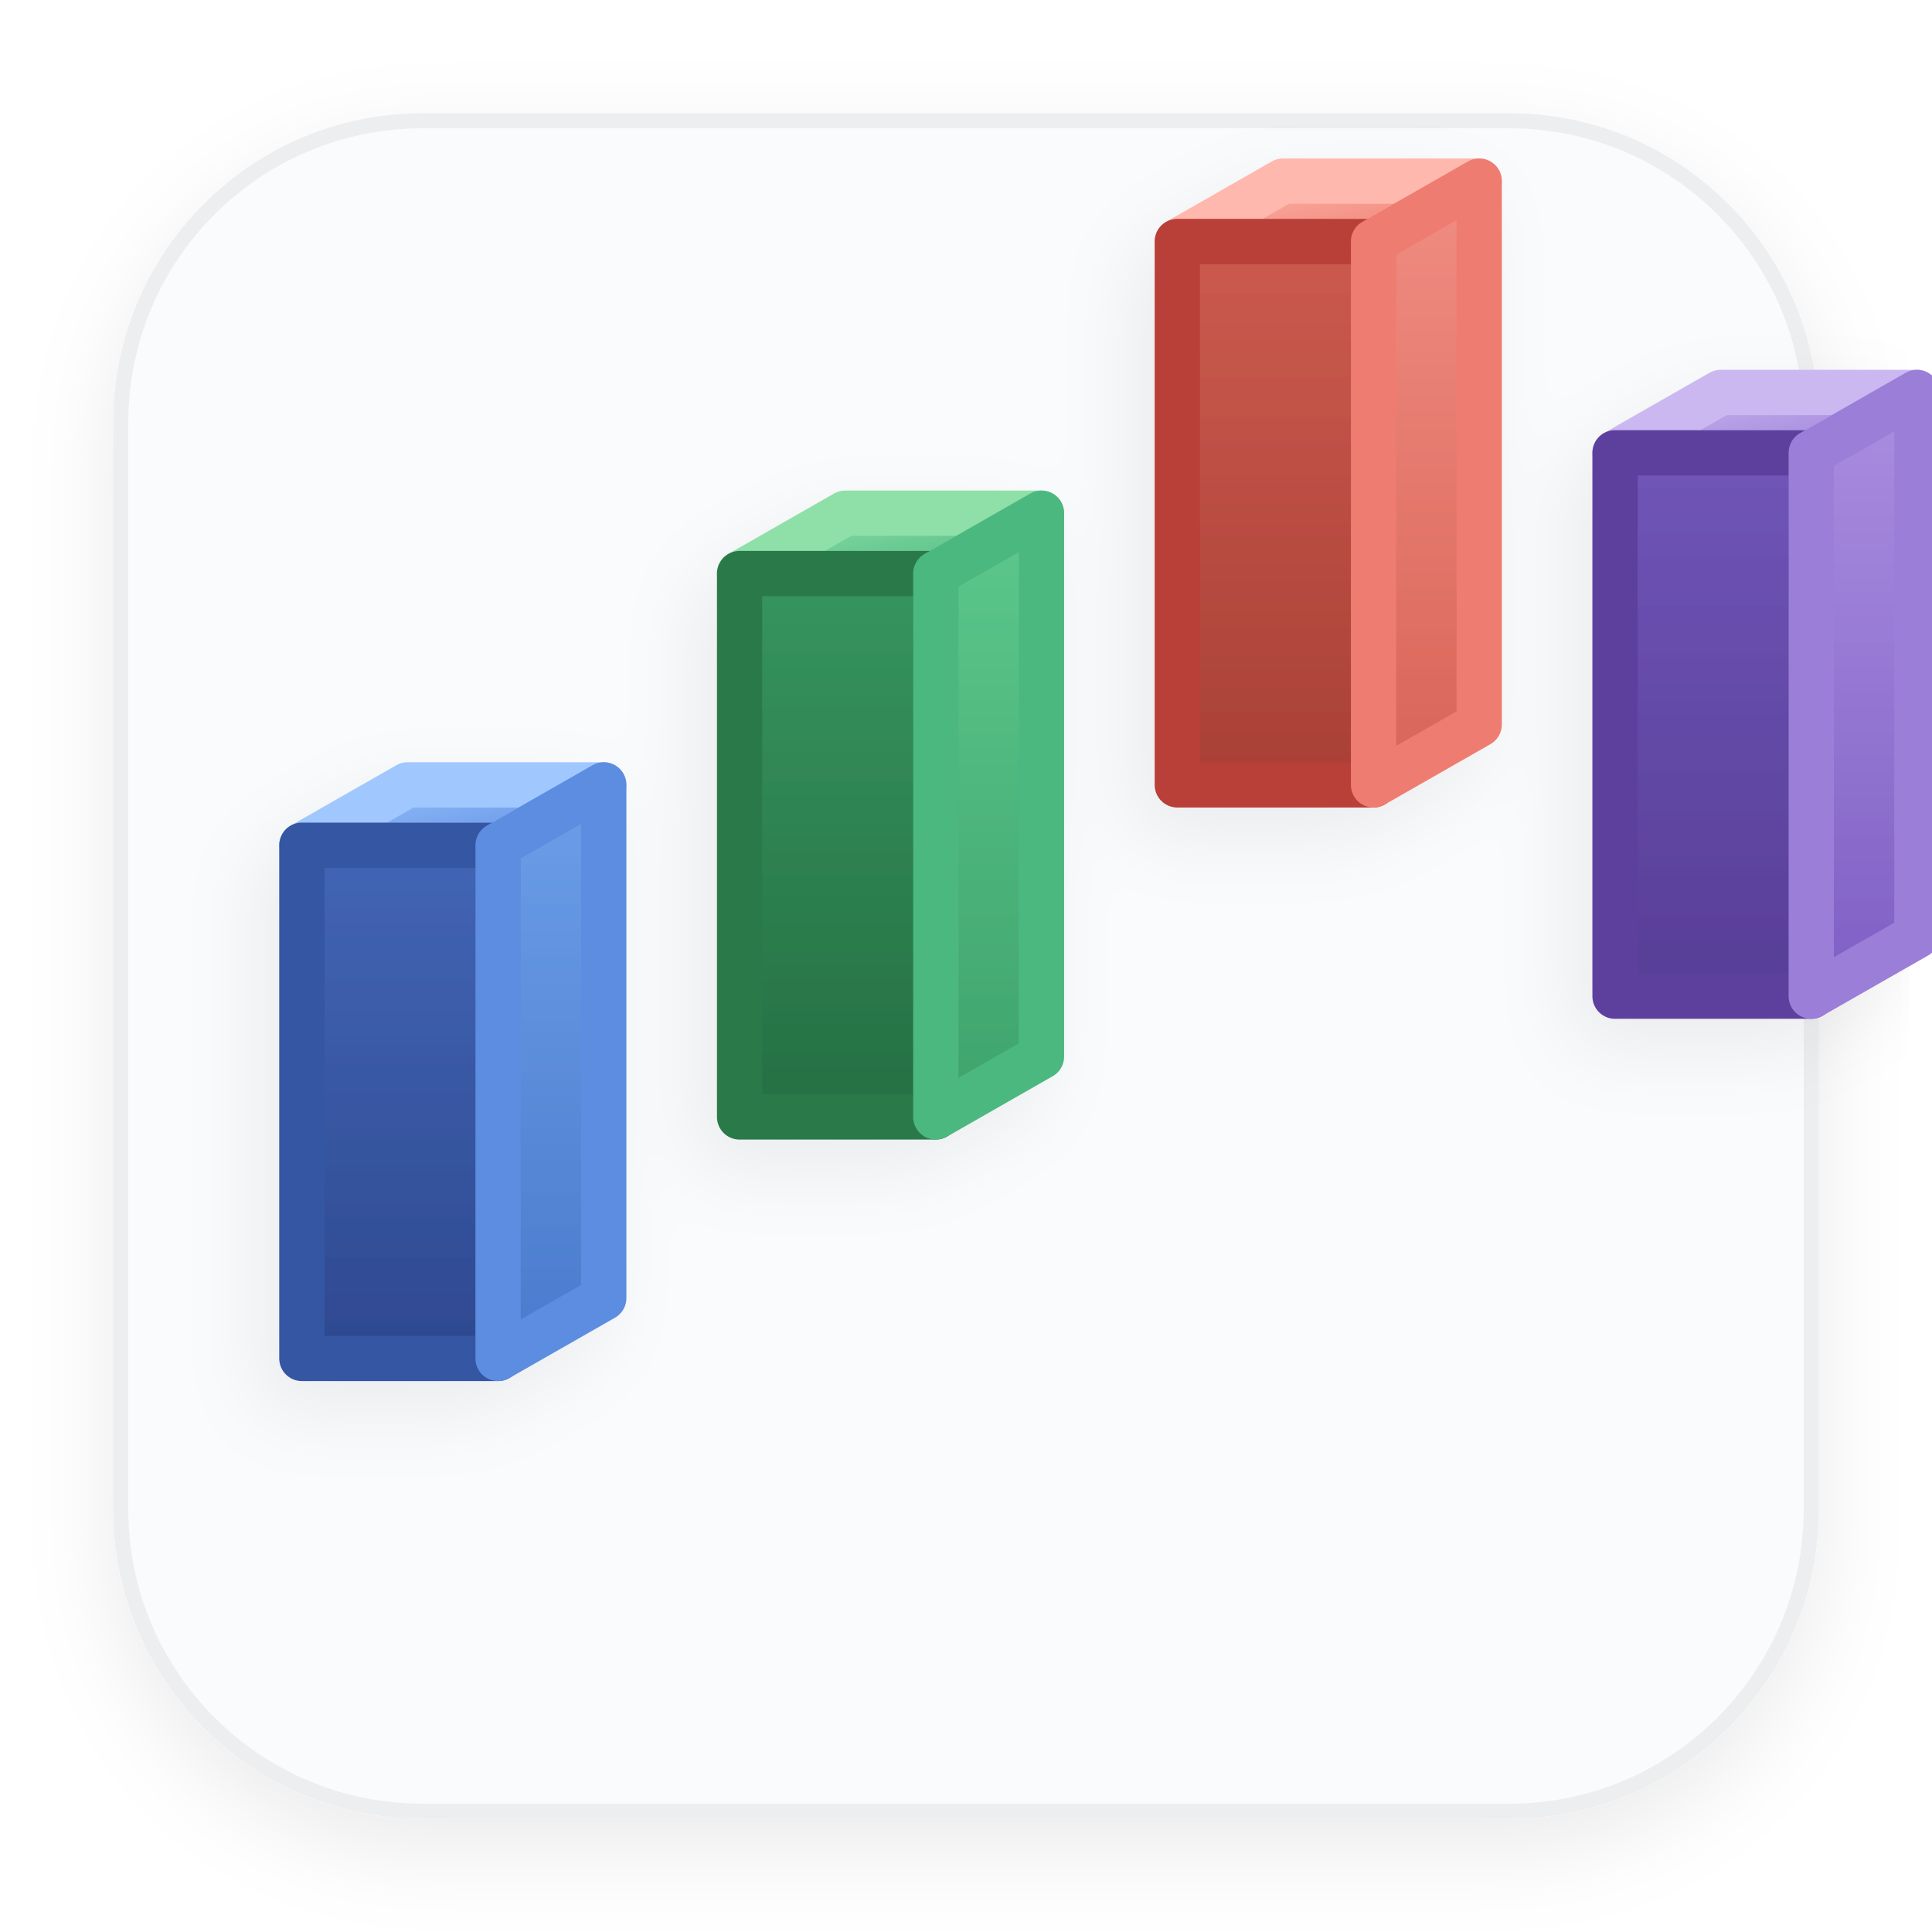
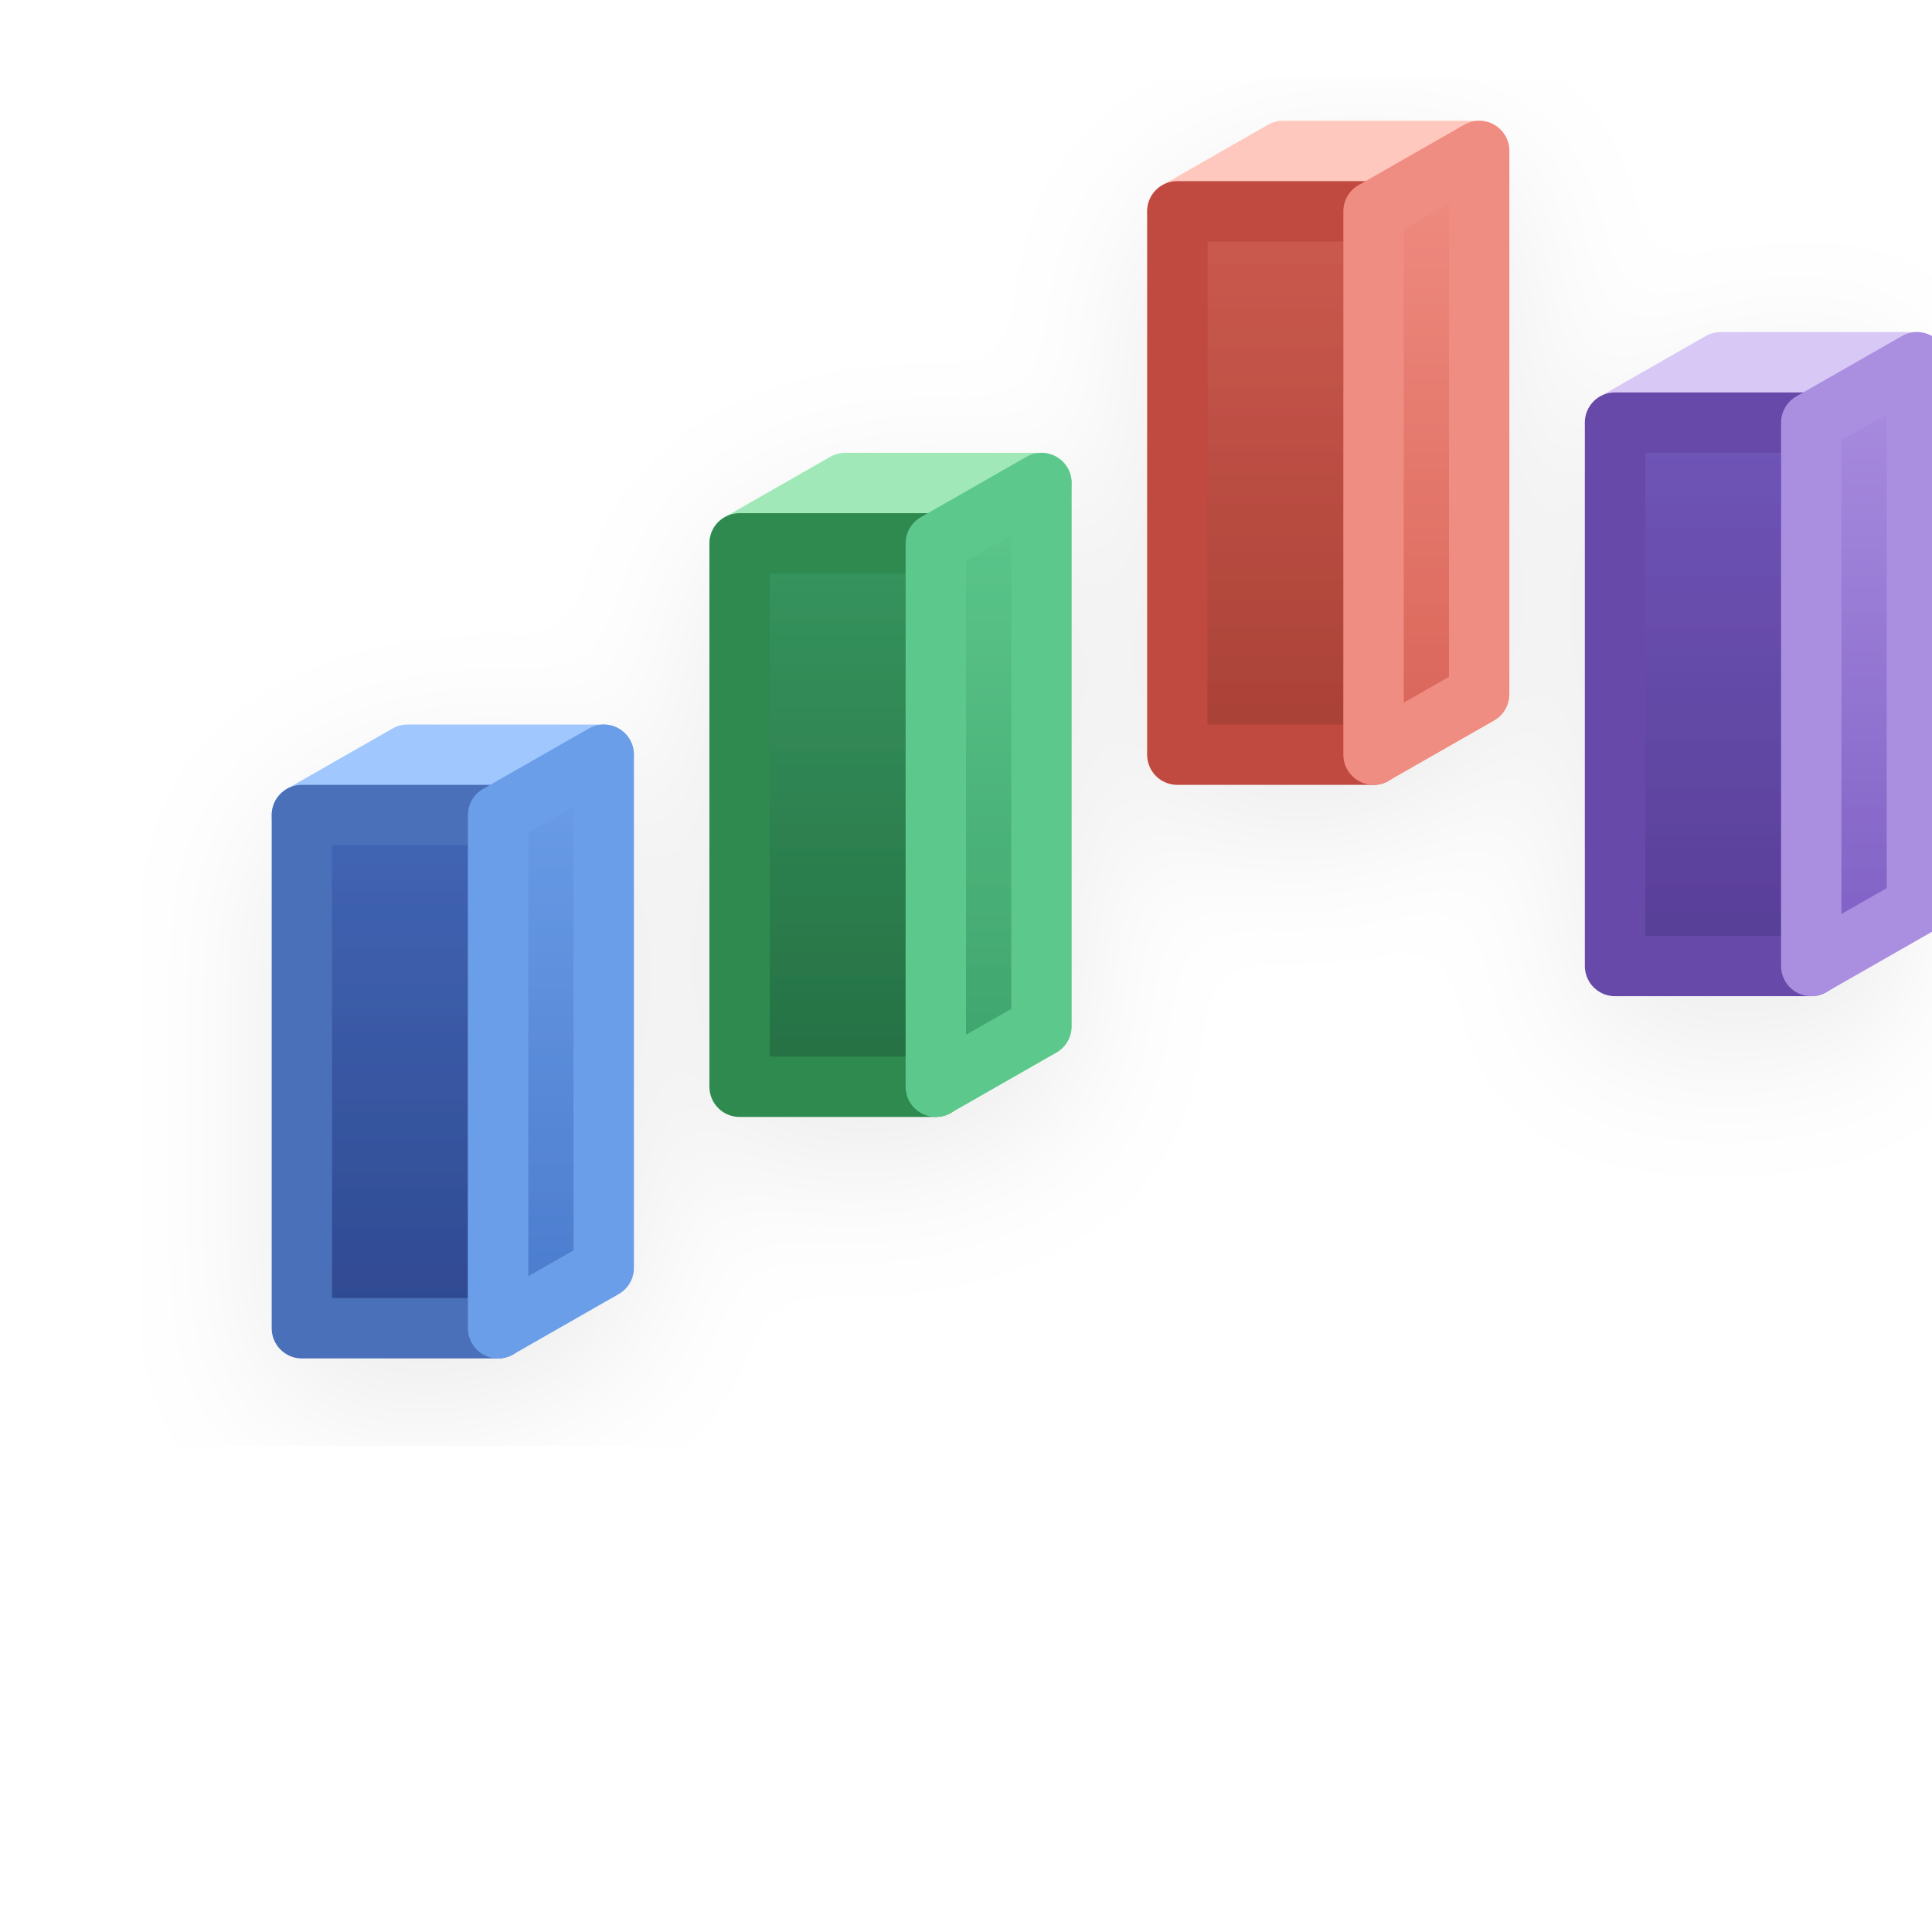
<svg xmlns="http://www.w3.org/2000/svg" viewBox="0 0 128 128" fill="none">
  <defs>
    <linearGradient id="t1" x1="0" y1="0" x2="1" y2="1">
      <stop offset="0%" stop-color="#9DC4FF" />
      <stop offset="100%" stop-color="#5B8DE0" />
    </linearGradient>
    <linearGradient id="f1" x1="0" y1="0" x2="0" y2="1">
      <stop offset="0%" stop-color="#4265B5" />
      <stop offset="100%" stop-color="#2E4990" />
    </linearGradient>
    <linearGradient id="s1" x1="0" y1="0" x2="0" y2="1">
      <stop offset="0%" stop-color="#6B9EE8" />
      <stop offset="100%" stop-color="#4A7ACC" />
    </linearGradient>
    <linearGradient id="t2" x1="0" y1="0" x2="1" y2="1">
      <stop offset="0%" stop-color="#8EE0A8" />
      <stop offset="100%" stop-color="#4CB880" />
    </linearGradient>
    <linearGradient id="f2" x1="0" y1="0" x2="0" y2="1">
      <stop offset="0%" stop-color="#36955E" />
      <stop offset="100%" stop-color="#256F43" />
    </linearGradient>
    <linearGradient id="s2" x1="0" y1="0" x2="0" y2="1">
      <stop offset="0%" stop-color="#5DC88C" />
      <stop offset="100%" stop-color="#3DA36B" />
    </linearGradient>
    <linearGradient id="t3" x1="0" y1="0" x2="1" y2="1">
      <stop offset="0%" stop-color="#FFB8AD" />
      <stop offset="100%" stop-color="#EE7B6F" />
    </linearGradient>
    <linearGradient id="f3" x1="0" y1="0" x2="0" y2="1">
      <stop offset="0%" stop-color="#CC5A4F" />
      <stop offset="100%" stop-color="#A84036" />
    </linearGradient>
    <linearGradient id="s3" x1="0" y1="0" x2="0" y2="1">
      <stop offset="0%" stop-color="#F08D82" />
      <stop offset="100%" stop-color="#D96458" />
    </linearGradient>
    <linearGradient id="t4" x1="0" y1="0" x2="1" y2="1">
      <stop offset="0%" stop-color="#CCB8F0" />
      <stop offset="100%" stop-color="#9B7ED8" />
    </linearGradient>
    <linearGradient id="f4" x1="0" y1="0" x2="0" y2="1">
      <stop offset="0%" stop-color="#7055B8" />
      <stop offset="100%" stop-color="#573E96" />
    </linearGradient>
    <linearGradient id="s4" x1="0" y1="0" x2="0" y2="1">
      <stop offset="0%" stop-color="#AA8EE0" />
      <stop offset="100%" stop-color="#7E5FC4" />
    </linearGradient>
-     <linearGradient id="ax" x1="0" y1="0" x2="1" y2="0">
-       <stop offset="0%" stop-color="#CCC" stop-opacity="0" />
-       <stop offset="20%" stop-color="#CCC" stop-opacity="1" />
-       <stop offset="80%" stop-color="#CCC" stop-opacity="1" />
-       <stop offset="100%" stop-color="#CCC" stop-opacity="0" />
-     </linearGradient>
-     <filter id="sh">
-       <feDropShadow dx="0" dy="2" stdDeviation="3" flood-color="#000" flood-opacity=".08" />
-     </filter>
    <filter id="bs">
-       <feDropShadow dx="-1.5" dy="2" stdDeviation="2.5" flood-color="#000" flood-opacity=".06" />
+       <feDropShadow dx="0" dy="3" stdDeviation="5" flood-color="#000" flood-opacity=".08" />
    </filter>
  </defs>
-   <rect x="8" y="8" width="112" height="112" rx="20" fill="#FAFBFC" stroke="#EDEEF0" stroke-width="1" filter="url(#sh)" />
-   <line x1="28" y1="86" x2="100" y2="86" stroke="url(#ax)" stroke-width=".8" />
-   <g transform="translate(64,74)" filter="url(#bs)">
+   <g transform="translate(64,72)" filter="url(#bs)">
    <g transform="translate(-44,0)">
-       <polygon points="0,-18 7,-22 20,-22 13,-18" fill="url(#t1)" stroke="#A0C8FF" stroke-width="3" stroke-linejoin="round" />
-       <polygon points="0,-18 13,-18 13,16 0,16" fill="url(#f1)" stroke="#3556A3" stroke-width="3" stroke-linejoin="round" />
-       <polygon points="13,-18 20,-22 20,12 13,16" fill="url(#s1)" stroke="#5B8DE0" stroke-width="3" stroke-linejoin="round" />
+       <polygon points="0,-18 7,-22 20,-22 13,-18" fill="url(#t1)" stroke="#A0C8FF" stroke-width="4" stroke-linejoin="round" />
+       <polygon points="0,-18 13,-18 13,16 0,16" fill="url(#f1)" stroke="#4A6FB8" stroke-width="4" stroke-linejoin="round" />
+       <polygon points="13,-18 20,-22 20,12 13,16" fill="url(#s1)" stroke="#6B9EE8" stroke-width="4" stroke-linejoin="round" />
    </g>
    <g transform="translate(-15,0)">
-       <polygon points="0,-36 7,-40 20,-40 13,-36" fill="url(#t2)" stroke="#8EE0A8" stroke-width="3" stroke-linejoin="round" />
-       <polygon points="0,-36 13,-36 13,0 0,0" fill="url(#f2)" stroke="#2A7A49" stroke-width="3" stroke-linejoin="round" />
-       <polygon points="13,-36 20,-40 20,-4 13,0" fill="url(#s2)" stroke="#4CB880" stroke-width="3" stroke-linejoin="round" />
+       <polygon points="0,-36 7,-40 20,-40 13,-36" fill="url(#t2)" stroke="#A0E8B8" stroke-width="4" stroke-linejoin="round" />
+       <polygon points="0,-36 13,-36 13,0 0,0" fill="url(#f2)" stroke="#2E8A50" stroke-width="4" stroke-linejoin="round" />
+       <polygon points="13,-36 20,-40 20,-4 13,0" fill="url(#s2)" stroke="#5DC88C" stroke-width="4" stroke-linejoin="round" />
    </g>
    <g transform="translate(14,0)">
-       <polygon points="0,-58 7,-62 20,-62 13,-58" fill="url(#t3)" stroke="#FFB8AD" stroke-width="3" stroke-linejoin="round" />
-       <polygon points="0,-58 13,-58 13,-22 0,-22" fill="url(#f3)" stroke="#B84039" stroke-width="3" stroke-linejoin="round" />
-       <polygon points="13,-58 20,-62 20,-26 13,-22" fill="url(#s3)" stroke="#EE7B6F" stroke-width="3" stroke-linejoin="round" />
+       <polygon points="0,-58 7,-62 20,-62 13,-58" fill="url(#t3)" stroke="#FFC8BE" stroke-width="4" stroke-linejoin="round" />
+       <polygon points="0,-58 13,-58 13,-22 0,-22" fill="url(#f3)" stroke="#C04840" stroke-width="4" stroke-linejoin="round" />
+       <polygon points="13,-58 20,-62 20,-26 13,-22" fill="url(#s3)" stroke="#F08D82" stroke-width="4" stroke-linejoin="round" />
    </g>
    <g transform="translate(43,0)">
-       <polygon points="0,-44 7,-48 20,-48 13,-44" fill="url(#t4)" stroke="#CCB8F0" stroke-width="3" stroke-linejoin="round" />
-       <polygon points="0,-44 13,-44 13,-8 0,-8" fill="url(#f4)" stroke="#5D419E" stroke-width="3" stroke-linejoin="round" />
-       <polygon points="13,-44 20,-48 20,-12 13,-8" fill="url(#s4)" stroke="#9B7ED8" stroke-width="3" stroke-linejoin="round" />
+       <polygon points="0,-44 7,-48 20,-48 13,-44" fill="url(#t4)" stroke="#D8C8F5" stroke-width="4" stroke-linejoin="round" />
+       <polygon points="0,-44 13,-44 13,-8 0,-8" fill="url(#f4)" stroke="#6649A8" stroke-width="4" stroke-linejoin="round" />
+       <polygon points="13,-44 20,-48 20,-12 13,-8" fill="url(#s4)" stroke="#AA8EE0" stroke-width="4" stroke-linejoin="round" />
    </g>
  </g>
</svg>
